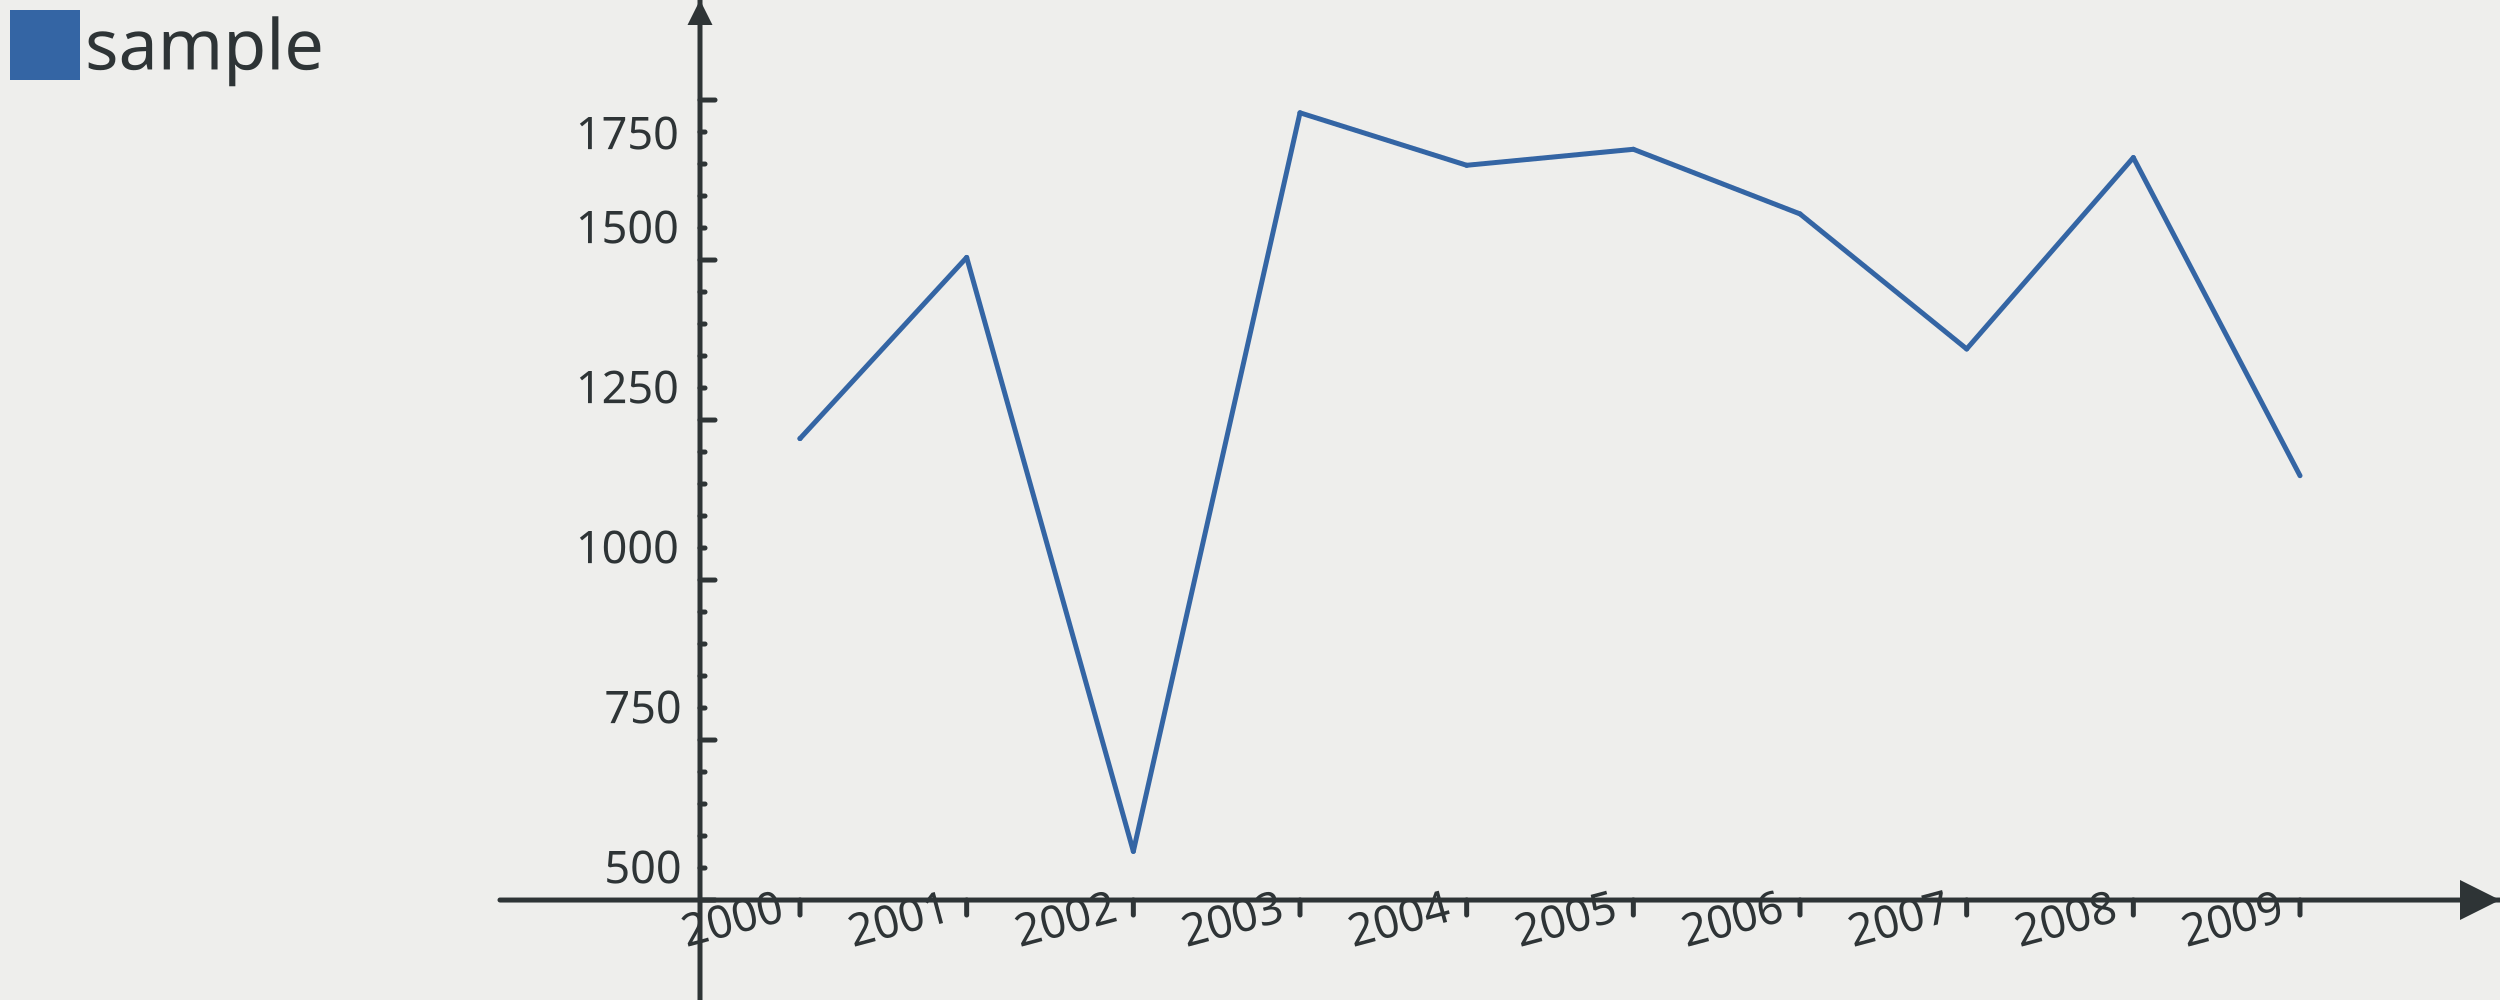
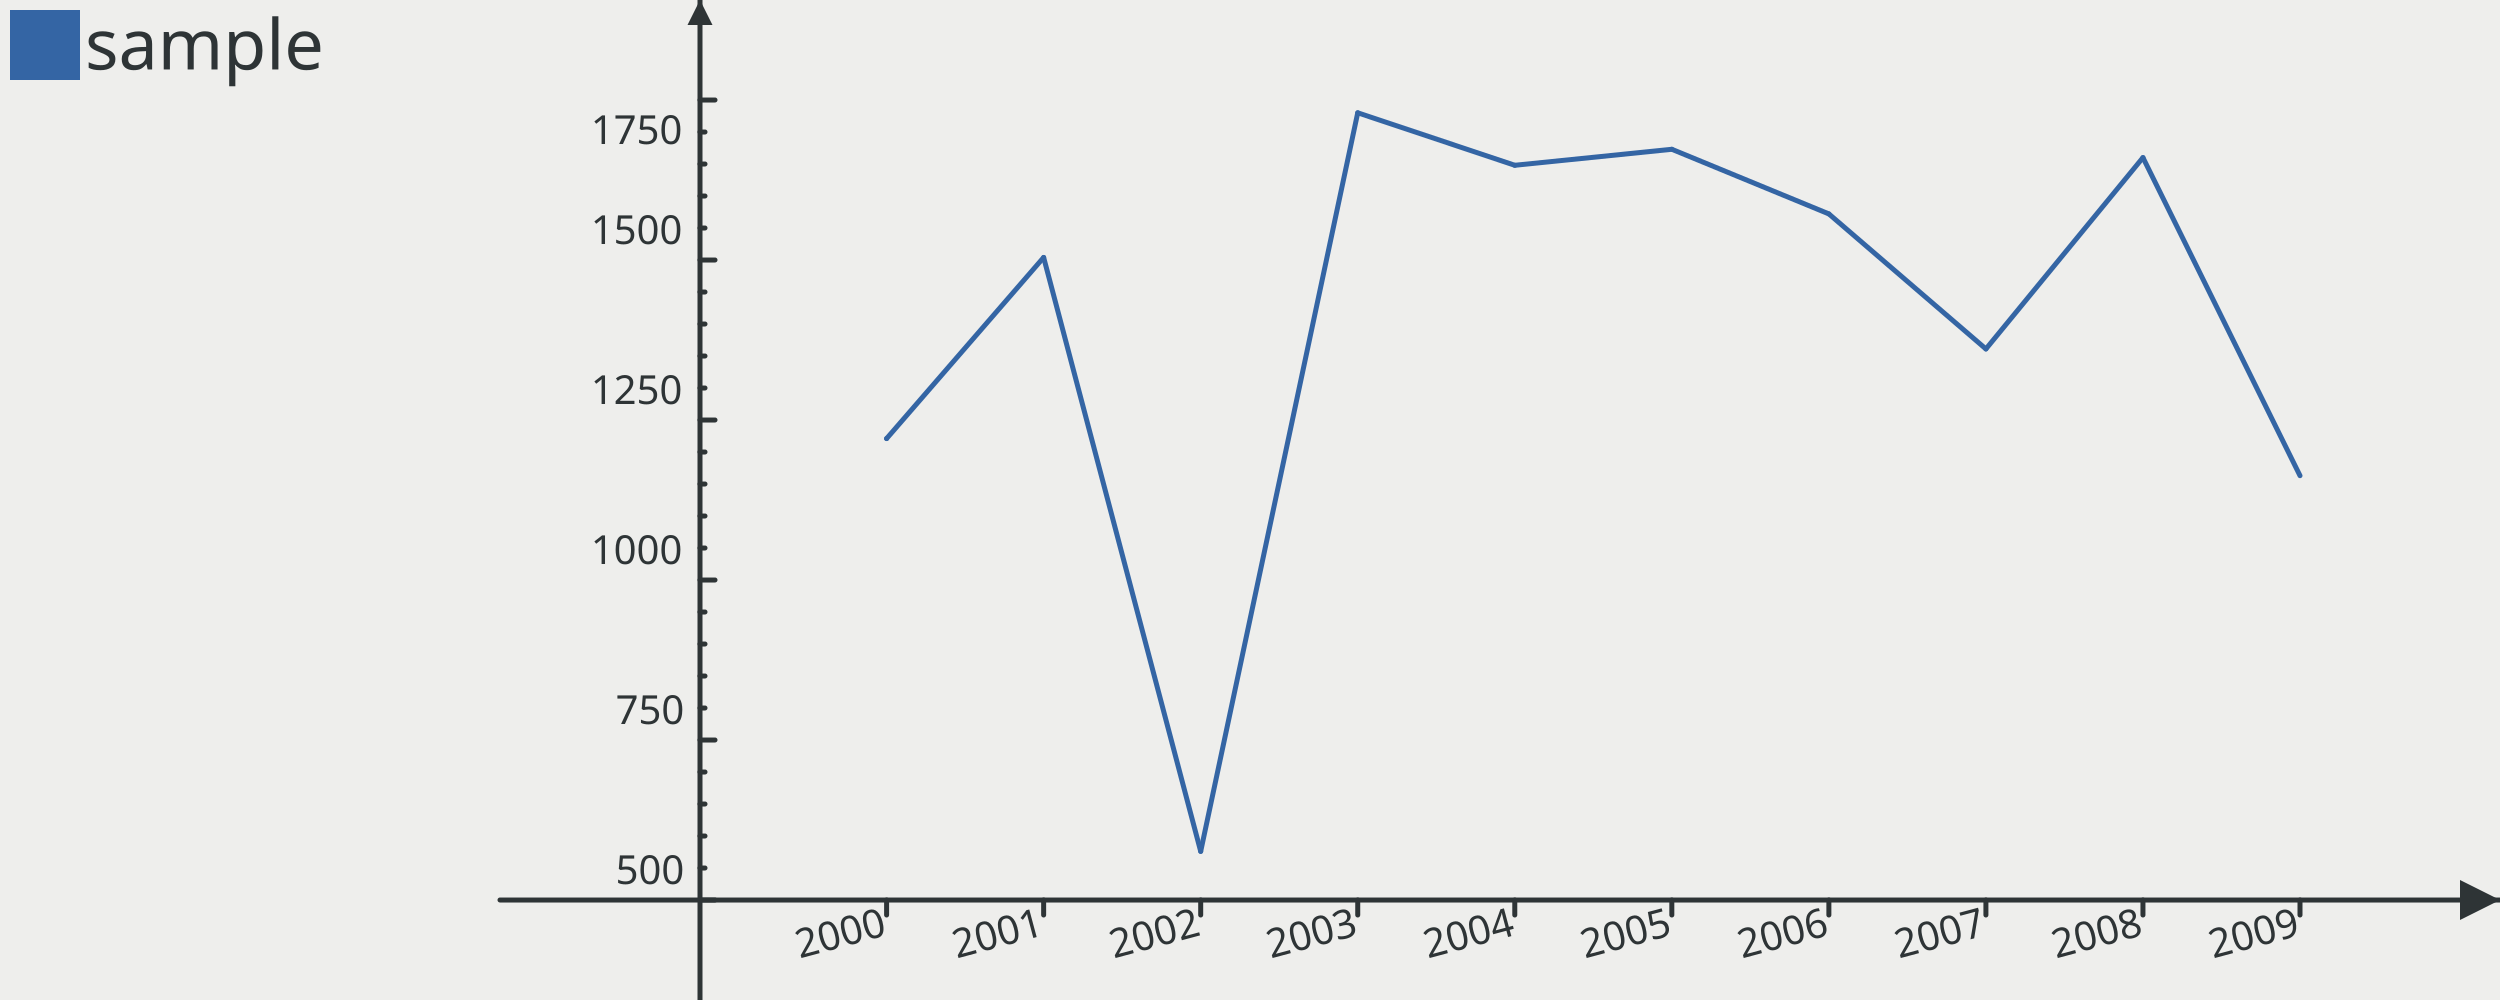
<svg xmlns="http://www.w3.org/2000/svg" width="500" height="200" version="1.0" id="ezcGraph">
  <defs />
  <g id="ezcGraphChart" color-rendering="optimizeQuality" shape-rendering="geometricPrecision" text-rendering="optimizeLegibility">
    <path d=" M 0,200 L 0,0 L 500,0 L 500,200 L 0,200 z " style="fill: #eeeeec; fill-opacity: 1.00; stroke: none;" id="ezcGraphPolygon_1" />
    <path d=" M 0,200 L 0,0 L 100,0 L 100,200 L 0,200 z " style="fill: #000000; fill-opacity: 0.00; stroke: none;" id="ezcGraphPolygon_2" />
    <path d=" M 2,16 L 2,2 L 16,2 L 16,16 L 2,16 z " style="fill: #3465a4; fill-opacity: 1.00; stroke: none;" id="ezcGraphPolygon_3" />
    <path d=" M 100,180 L 500,180" style="fill: none; stroke: #2e3436; stroke-width: 1; stroke-opacity: 1.00; stroke-linecap: round; stroke-linejoin: round;" id="ezcGraphLine_5" />
    <path d=" M 492,184 L 500,180 L 492,176 L 492,184 z " style="fill: #2e3436; fill-opacity: 1.00; stroke: none;" id="ezcGraphPolygon_6" />
    <path d=" M 140,200 L 140,0" style="fill: none; stroke: #2e3436; stroke-width: 1; stroke-opacity: 1.00; stroke-linecap: round; stroke-linejoin: round;" id="ezcGraphLine_7" />
    <path d=" M 137.5,5 L 140,0 L 142.5,5 L 137.5,5 z " style="fill: #2e3436; fill-opacity: 1.00; stroke: none;" id="ezcGraphPolygon_8" />
-     <path d=" M 159.2,20 L 159.2,180" style="fill: none; stroke: #000000; stroke-width: 1; stroke-opacity: 0.00; stroke-linecap: round; stroke-linejoin: round;" id="ezcGraphLine_10" />
-     <path d=" M 160,183 L 160,180" style="fill: none; stroke: #2e3436; stroke-width: 1; stroke-opacity: 1.00; stroke-linecap: round; stroke-linejoin: round;" id="ezcGraphLine_11" />
-     <path d=" M 194.4,20 L 194.4,180" style="fill: none; stroke: #000000; stroke-width: 1; stroke-opacity: 0.00; stroke-linecap: round; stroke-linejoin: round;" id="ezcGraphLine_13" />
-     <path d=" M 193.333,183 L 193.333,180" style="fill: none; stroke: #2e3436; stroke-width: 1; stroke-opacity: 1.00; stroke-linecap: round; stroke-linejoin: round;" id="ezcGraphLine_14" />
-     <path d=" M 226.4,20 L 226.4,180" style="fill: none; stroke: #000000; stroke-width: 1; stroke-opacity: 0.00; stroke-linecap: round; stroke-linejoin: round;" id="ezcGraphLine_16" />
-     <path d=" M 226.667,183 L 226.667,180" style="fill: none; stroke: #2e3436; stroke-width: 1; stroke-opacity: 1.00; stroke-linecap: round; stroke-linejoin: round;" id="ezcGraphLine_17" />
-     <path d=" M 261.6,20 L 258.4,180" style="fill: none; stroke: #000000; stroke-width: 1; stroke-opacity: 0.00; stroke-linecap: round; stroke-linejoin: round;" id="ezcGraphLine_19" />
-     <path d=" M 260,183 L 260,180" style="fill: none; stroke: #2e3436; stroke-width: 1; stroke-opacity: 1.00; stroke-linecap: round; stroke-linejoin: round;" id="ezcGraphLine_20" />
-     <path d=" M 293.6,20 L 293.6,180" style="fill: none; stroke: #000000; stroke-width: 1; stroke-opacity: 0.00; stroke-linecap: round; stroke-linejoin: round;" id="ezcGraphLine_22" />
-     <path d=" M 293.333,183 L 293.333,180" style="fill: none; stroke: #2e3436; stroke-width: 1; stroke-opacity: 1.00; stroke-linecap: round; stroke-linejoin: round;" id="ezcGraphLine_23" />
-     <path d=" M 325.6,20 L 325.6,180" style="fill: none; stroke: #000000; stroke-width: 1; stroke-opacity: 0.00; stroke-linecap: round; stroke-linejoin: round;" id="ezcGraphLine_25" />
-     <path d=" M 326.667,183 L 326.667,180" style="fill: none; stroke: #2e3436; stroke-width: 1; stroke-opacity: 1.00; stroke-linecap: round; stroke-linejoin: round;" id="ezcGraphLine_26" />
-     <path d=" M 360.8,20 L 360.8,180" style="fill: none; stroke: #000000; stroke-width: 1; stroke-opacity: 0.00; stroke-linecap: round; stroke-linejoin: round;" id="ezcGraphLine_28" />
-     <path d=" M 360,183 L 360,180" style="fill: none; stroke: #2e3436; stroke-width: 1; stroke-opacity: 1.00; stroke-linecap: round; stroke-linejoin: round;" id="ezcGraphLine_29" />
-     <path d=" M 392.8,20 L 392.8,180" style="fill: none; stroke: #000000; stroke-width: 1; stroke-opacity: 0.00; stroke-linecap: round; stroke-linejoin: round;" id="ezcGraphLine_31" />
-     <path d=" M 393.333,183 L 393.333,180" style="fill: none; stroke: #2e3436; stroke-width: 1; stroke-opacity: 1.00; stroke-linecap: round; stroke-linejoin: round;" id="ezcGraphLine_32" />
+     <path d=" M 178.4,20 L 178.4,180" style="fill: none; stroke: #000000; stroke-width: 1; stroke-opacity: 0.00; stroke-linecap: round; stroke-linejoin: round;" id="ezcGraphLine_10" />
+     <path d=" M 177.321,183 L 177.321,180" style="fill: none; stroke: #2e3436; stroke-width: 1; stroke-opacity: 1.00; stroke-linecap: round; stroke-linejoin: round;" id="ezcGraphLine_11" />
+     <path d=" M 207.2,20 L 207.2,180" style="fill: none; stroke: #000000; stroke-width: 1; stroke-opacity: 0.00; stroke-linecap: round; stroke-linejoin: round;" id="ezcGraphLine_13" />
+     <path d=" M 208.729,183 L 208.729,180" style="fill: none; stroke: #2e3436; stroke-width: 1; stroke-opacity: 1.00; stroke-linecap: round; stroke-linejoin: round;" id="ezcGraphLine_14" />
+     <path d=" M 239.2,20 L 239.2,180" style="fill: none; stroke: #000000; stroke-width: 1; stroke-opacity: 0.00; stroke-linecap: round; stroke-linejoin: round;" id="ezcGraphLine_16" />
+     <path d=" M 240.138,183 L 240.138,180" style="fill: none; stroke: #2e3436; stroke-width: 1; stroke-opacity: 1.00; stroke-linecap: round; stroke-linejoin: round;" id="ezcGraphLine_17" />
+     <path d=" M 271.2,20 L 271.2,180" style="fill: none; stroke: #000000; stroke-width: 1; stroke-opacity: 0.00; stroke-linecap: round; stroke-linejoin: round;" id="ezcGraphLine_19" />
+     <path d=" M 271.547,183 L 271.547,180" style="fill: none; stroke: #2e3436; stroke-width: 1; stroke-opacity: 1.00; stroke-linecap: round; stroke-linejoin: round;" id="ezcGraphLine_20" />
+     <path d=" M 303.2,20 L 303.2,180" style="fill: none; stroke: #000000; stroke-width: 1; stroke-opacity: 0.00; stroke-linecap: round; stroke-linejoin: round;" id="ezcGraphLine_22" />
+     <path d=" M 302.956,183 L 302.956,180" style="fill: none; stroke: #2e3436; stroke-width: 1; stroke-opacity: 1.00; stroke-linecap: round; stroke-linejoin: round;" id="ezcGraphLine_23" />
+     <path d=" M 335.2,20 L 335.2,180" style="fill: none; stroke: #000000; stroke-width: 1; stroke-opacity: 0.00; stroke-linecap: round; stroke-linejoin: round;" id="ezcGraphLine_25" />
+     <path d=" M 334.365,183 L 334.365,180" style="fill: none; stroke: #2e3436; stroke-width: 1; stroke-opacity: 1.00; stroke-linecap: round; stroke-linejoin: round;" id="ezcGraphLine_26" />
+     <path d=" M 367.2,20 L 367.2,180" style="fill: none; stroke: #000000; stroke-width: 1; stroke-opacity: 0.00; stroke-linecap: round; stroke-linejoin: round;" id="ezcGraphLine_28" />
+     <path d=" M 365.774,183 L 365.774,180" style="fill: none; stroke: #2e3436; stroke-width: 1; stroke-opacity: 1.00; stroke-linecap: round; stroke-linejoin: round;" id="ezcGraphLine_29" />
+     <path d=" M 396,20 L 396,180" style="fill: none; stroke: #000000; stroke-width: 1; stroke-opacity: 0.00; stroke-linecap: round; stroke-linejoin: round;" id="ezcGraphLine_31" />
+     <path d=" M 397.182,183 L 397.182,180" style="fill: none; stroke: #2e3436; stroke-width: 1; stroke-opacity: 1.00; stroke-linecap: round; stroke-linejoin: round;" id="ezcGraphLine_32" />
    <path d=" M 428,20 L 428,180" style="fill: none; stroke: #000000; stroke-width: 1; stroke-opacity: 0.00; stroke-linecap: round; stroke-linejoin: round;" id="ezcGraphLine_34" />
-     <path d=" M 426.667,183 L 426.667,180" style="fill: none; stroke: #2e3436; stroke-width: 1; stroke-opacity: 1.00; stroke-linecap: round; stroke-linejoin: round;" id="ezcGraphLine_35" />
+     <path d=" M 428.591,183 L 428.591,180" style="fill: none; stroke: #2e3436; stroke-width: 1; stroke-opacity: 1.00; stroke-linecap: round; stroke-linejoin: round;" id="ezcGraphLine_35" />
    <path d=" M 460,20 L 460,180" style="fill: none; stroke: #000000; stroke-width: 1; stroke-opacity: 0.00; stroke-linecap: round; stroke-linejoin: round;" id="ezcGraphLine_37" />
    <path d=" M 460,183 L 460,180" style="fill: none; stroke: #2e3436; stroke-width: 1; stroke-opacity: 1.00; stroke-linecap: round; stroke-linejoin: round;" id="ezcGraphLine_38" />
    <path d=" M 140,180 L 460,180" style="fill: none; stroke: #000000; stroke-width: 1; stroke-opacity: 0.00; stroke-linecap: round; stroke-linejoin: round;" id="ezcGraphLine_39" />
    <path d=" M 140,180 L 143,180" style="fill: none; stroke: #2e3436; stroke-width: 1; stroke-opacity: 1.00; stroke-linecap: round; stroke-linejoin: round;" id="ezcGraphLine_40" />
    <path d=" M 140,173.6 L 460,173.6" style="fill: none; stroke: #000000; stroke-width: 1; stroke-opacity: 0.00; stroke-linecap: round; stroke-linejoin: round;" id="ezcGraphLine_42" />
    <path d=" M 140,173.6 L 141,173.6" style="fill: none; stroke: #2e3436; stroke-width: 1; stroke-opacity: 1.00; stroke-linecap: round; stroke-linejoin: round;" id="ezcGraphLine_43" />
    <path d=" M 140,167.2 L 460,167.2" style="fill: none; stroke: #000000; stroke-width: 1; stroke-opacity: 0.00; stroke-linecap: round; stroke-linejoin: round;" id="ezcGraphLine_44" />
    <path d=" M 140,167.2 L 141,167.2" style="fill: none; stroke: #2e3436; stroke-width: 1; stroke-opacity: 1.00; stroke-linecap: round; stroke-linejoin: round;" id="ezcGraphLine_45" />
    <path d=" M 140,160.8 L 460,160.8" style="fill: none; stroke: #000000; stroke-width: 1; stroke-opacity: 0.00; stroke-linecap: round; stroke-linejoin: round;" id="ezcGraphLine_46" />
    <path d=" M 140,160.8 L 141,160.8" style="fill: none; stroke: #2e3436; stroke-width: 1; stroke-opacity: 1.00; stroke-linecap: round; stroke-linejoin: round;" id="ezcGraphLine_47" />
    <path d=" M 140,154.4 L 460,154.4" style="fill: none; stroke: #000000; stroke-width: 1; stroke-opacity: 0.00; stroke-linecap: round; stroke-linejoin: round;" id="ezcGraphLine_48" />
    <path d=" M 140,154.4 L 141,154.4" style="fill: none; stroke: #2e3436; stroke-width: 1; stroke-opacity: 1.00; stroke-linecap: round; stroke-linejoin: round;" id="ezcGraphLine_49" />
    <path d=" M 140,148 L 460,148" style="fill: none; stroke: #000000; stroke-width: 1; stroke-opacity: 0.00; stroke-linecap: round; stroke-linejoin: round;" id="ezcGraphLine_50" />
    <path d=" M 140,148 L 143,148" style="fill: none; stroke: #2e3436; stroke-width: 1; stroke-opacity: 1.00; stroke-linecap: round; stroke-linejoin: round;" id="ezcGraphLine_51" />
    <path d=" M 140,141.6 L 460,141.6" style="fill: none; stroke: #000000; stroke-width: 1; stroke-opacity: 0.00; stroke-linecap: round; stroke-linejoin: round;" id="ezcGraphLine_53" />
    <path d=" M 140,141.6 L 141,141.6" style="fill: none; stroke: #2e3436; stroke-width: 1; stroke-opacity: 1.00; stroke-linecap: round; stroke-linejoin: round;" id="ezcGraphLine_54" />
    <path d=" M 140,135.2 L 460,135.2" style="fill: none; stroke: #000000; stroke-width: 1; stroke-opacity: 0.00; stroke-linecap: round; stroke-linejoin: round;" id="ezcGraphLine_55" />
    <path d=" M 140,135.2 L 141,135.2" style="fill: none; stroke: #2e3436; stroke-width: 1; stroke-opacity: 1.00; stroke-linecap: round; stroke-linejoin: round;" id="ezcGraphLine_56" />
    <path d=" M 140,128.8 L 460,128.8" style="fill: none; stroke: #000000; stroke-width: 1; stroke-opacity: 0.00; stroke-linecap: round; stroke-linejoin: round;" id="ezcGraphLine_57" />
    <path d=" M 140,128.8 L 141,128.8" style="fill: none; stroke: #2e3436; stroke-width: 1; stroke-opacity: 1.00; stroke-linecap: round; stroke-linejoin: round;" id="ezcGraphLine_58" />
    <path d=" M 140,122.4 L 460,122.4" style="fill: none; stroke: #000000; stroke-width: 1; stroke-opacity: 0.00; stroke-linecap: round; stroke-linejoin: round;" id="ezcGraphLine_59" />
    <path d=" M 140,122.4 L 141,122.4" style="fill: none; stroke: #2e3436; stroke-width: 1; stroke-opacity: 1.00; stroke-linecap: round; stroke-linejoin: round;" id="ezcGraphLine_60" />
    <path d=" M 140,116 L 460,116" style="fill: none; stroke: #000000; stroke-width: 1; stroke-opacity: 0.00; stroke-linecap: round; stroke-linejoin: round;" id="ezcGraphLine_61" />
    <path d=" M 140,116 L 143,116" style="fill: none; stroke: #2e3436; stroke-width: 1; stroke-opacity: 1.00; stroke-linecap: round; stroke-linejoin: round;" id="ezcGraphLine_62" />
    <path d=" M 140,109.6 L 460,109.6" style="fill: none; stroke: #000000; stroke-width: 1; stroke-opacity: 0.00; stroke-linecap: round; stroke-linejoin: round;" id="ezcGraphLine_64" />
    <path d=" M 140,109.6 L 141,109.6" style="fill: none; stroke: #2e3436; stroke-width: 1; stroke-opacity: 1.00; stroke-linecap: round; stroke-linejoin: round;" id="ezcGraphLine_65" />
    <path d=" M 140,103.2 L 460,103.2" style="fill: none; stroke: #000000; stroke-width: 1; stroke-opacity: 0.00; stroke-linecap: round; stroke-linejoin: round;" id="ezcGraphLine_66" />
    <path d=" M 140,103.2 L 141,103.2" style="fill: none; stroke: #2e3436; stroke-width: 1; stroke-opacity: 1.00; stroke-linecap: round; stroke-linejoin: round;" id="ezcGraphLine_67" />
    <path d=" M 140,96.8 L 460,96.8" style="fill: none; stroke: #000000; stroke-width: 1; stroke-opacity: 0.00; stroke-linecap: round; stroke-linejoin: round;" id="ezcGraphLine_68" />
    <path d=" M 140,96.8 L 141,96.8" style="fill: none; stroke: #2e3436; stroke-width: 1; stroke-opacity: 1.00; stroke-linecap: round; stroke-linejoin: round;" id="ezcGraphLine_69" />
    <path d=" M 140,90.4 L 460,90.4" style="fill: none; stroke: #000000; stroke-width: 1; stroke-opacity: 0.00; stroke-linecap: round; stroke-linejoin: round;" id="ezcGraphLine_70" />
    <path d=" M 140,90.4 L 141,90.4" style="fill: none; stroke: #2e3436; stroke-width: 1; stroke-opacity: 1.00; stroke-linecap: round; stroke-linejoin: round;" id="ezcGraphLine_71" />
    <path d=" M 140,84 L 460,84" style="fill: none; stroke: #000000; stroke-width: 1; stroke-opacity: 0.00; stroke-linecap: round; stroke-linejoin: round;" id="ezcGraphLine_72" />
    <path d=" M 140,84 L 143,84" style="fill: none; stroke: #2e3436; stroke-width: 1; stroke-opacity: 1.00; stroke-linecap: round; stroke-linejoin: round;" id="ezcGraphLine_73" />
    <path d=" M 140,77.6 L 460,77.6" style="fill: none; stroke: #000000; stroke-width: 1; stroke-opacity: 0.00; stroke-linecap: round; stroke-linejoin: round;" id="ezcGraphLine_75" />
    <path d=" M 140,77.6 L 141,77.6" style="fill: none; stroke: #2e3436; stroke-width: 1; stroke-opacity: 1.00; stroke-linecap: round; stroke-linejoin: round;" id="ezcGraphLine_76" />
    <path d=" M 140,71.2 L 460,71.2" style="fill: none; stroke: #000000; stroke-width: 1; stroke-opacity: 0.00; stroke-linecap: round; stroke-linejoin: round;" id="ezcGraphLine_77" />
    <path d=" M 140,71.2 L 141,71.2" style="fill: none; stroke: #2e3436; stroke-width: 1; stroke-opacity: 1.00; stroke-linecap: round; stroke-linejoin: round;" id="ezcGraphLine_78" />
    <path d=" M 140,64.8 L 460,64.8" style="fill: none; stroke: #000000; stroke-width: 1; stroke-opacity: 0.00; stroke-linecap: round; stroke-linejoin: round;" id="ezcGraphLine_79" />
    <path d=" M 140,64.8 L 141,64.8" style="fill: none; stroke: #2e3436; stroke-width: 1; stroke-opacity: 1.00; stroke-linecap: round; stroke-linejoin: round;" id="ezcGraphLine_80" />
    <path d=" M 140,58.4 L 460,58.4" style="fill: none; stroke: #000000; stroke-width: 1; stroke-opacity: 0.00; stroke-linecap: round; stroke-linejoin: round;" id="ezcGraphLine_81" />
    <path d=" M 140,58.4 L 141,58.4" style="fill: none; stroke: #2e3436; stroke-width: 1; stroke-opacity: 1.00; stroke-linecap: round; stroke-linejoin: round;" id="ezcGraphLine_82" />
    <path d=" M 140,52 L 460,52" style="fill: none; stroke: #000000; stroke-width: 1; stroke-opacity: 0.00; stroke-linecap: round; stroke-linejoin: round;" id="ezcGraphLine_83" />
    <path d=" M 140,52 L 143,52" style="fill: none; stroke: #2e3436; stroke-width: 1; stroke-opacity: 1.00; stroke-linecap: round; stroke-linejoin: round;" id="ezcGraphLine_84" />
    <path d=" M 140,45.6 L 460,45.6" style="fill: none; stroke: #000000; stroke-width: 1; stroke-opacity: 0.00; stroke-linecap: round; stroke-linejoin: round;" id="ezcGraphLine_86" />
    <path d=" M 140,45.6 L 141,45.6" style="fill: none; stroke: #2e3436; stroke-width: 1; stroke-opacity: 1.00; stroke-linecap: round; stroke-linejoin: round;" id="ezcGraphLine_87" />
    <path d=" M 140,39.2 L 460,39.2" style="fill: none; stroke: #000000; stroke-width: 1; stroke-opacity: 0.00; stroke-linecap: round; stroke-linejoin: round;" id="ezcGraphLine_88" />
    <path d=" M 140,39.2 L 141,39.2" style="fill: none; stroke: #2e3436; stroke-width: 1; stroke-opacity: 1.00; stroke-linecap: round; stroke-linejoin: round;" id="ezcGraphLine_89" />
    <path d=" M 140,32.8 L 460,32.8" style="fill: none; stroke: #000000; stroke-width: 1; stroke-opacity: 0.00; stroke-linecap: round; stroke-linejoin: round;" id="ezcGraphLine_90" />
    <path d=" M 140,32.8 L 141,32.8" style="fill: none; stroke: #2e3436; stroke-width: 1; stroke-opacity: 1.00; stroke-linecap: round; stroke-linejoin: round;" id="ezcGraphLine_91" />
    <path d=" M 140,26.4 L 460,26.4" style="fill: none; stroke: #000000; stroke-width: 1; stroke-opacity: 0.00; stroke-linecap: round; stroke-linejoin: round;" id="ezcGraphLine_92" />
    <path d=" M 140,26.4 L 141,26.4" style="fill: none; stroke: #2e3436; stroke-width: 1; stroke-opacity: 1.00; stroke-linecap: round; stroke-linejoin: round;" id="ezcGraphLine_93" />
    <path d=" M 140,20 L 460,20" style="fill: none; stroke: #000000; stroke-width: 1; stroke-opacity: 0.00; stroke-linecap: round; stroke-linejoin: round;" id="ezcGraphLine_94" />
    <path d=" M 140,20 L 143,20" style="fill: none; stroke: #2e3436; stroke-width: 1; stroke-opacity: 1.00; stroke-linecap: round; stroke-linejoin: round;" id="ezcGraphLine_95" />
-     <path d=" M 160,87.712 L 160,87.712" style="fill: none; stroke: #3465a4; stroke-width: 1; stroke-opacity: 1.00; stroke-linecap: round; stroke-linejoin: round;" id="ezcGraphLine_97" />
-     <path d=" M 160,87.712 L 193.333,51.488" style="fill: none; stroke: #3465a4; stroke-width: 1; stroke-opacity: 1.00; stroke-linecap: round; stroke-linejoin: round;" id="ezcGraphLine_98" />
-     <path d=" M 193.333,51.488 L 226.667,170.272" style="fill: none; stroke: #3465a4; stroke-width: 1; stroke-opacity: 1.00; stroke-linecap: round; stroke-linejoin: round;" id="ezcGraphLine_99" />
-     <path d=" M 226.667,170.272 L 260,22.56" style="fill: none; stroke: #3465a4; stroke-width: 1; stroke-opacity: 1.00; stroke-linecap: round; stroke-linejoin: round;" id="ezcGraphLine_100" />
-     <path d=" M 260,22.56 L 293.333,33.056" style="fill: none; stroke: #3465a4; stroke-width: 1; stroke-opacity: 1.00; stroke-linecap: round; stroke-linejoin: round;" id="ezcGraphLine_101" />
-     <path d=" M 293.333,33.056 L 326.667,29.856" style="fill: none; stroke: #3465a4; stroke-width: 1; stroke-opacity: 1.00; stroke-linecap: round; stroke-linejoin: round;" id="ezcGraphLine_102" />
-     <path d=" M 326.667,29.856 L 360,42.784" style="fill: none; stroke: #3465a4; stroke-width: 1; stroke-opacity: 1.00; stroke-linecap: round; stroke-linejoin: round;" id="ezcGraphLine_103" />
-     <path d=" M 360,42.784 L 393.333,69.792" style="fill: none; stroke: #3465a4; stroke-width: 1; stroke-opacity: 1.00; stroke-linecap: round; stroke-linejoin: round;" id="ezcGraphLine_104" />
-     <path d=" M 393.333,69.792 L 426.667,31.52" style="fill: none; stroke: #3465a4; stroke-width: 1; stroke-opacity: 1.00; stroke-linecap: round; stroke-linejoin: round;" id="ezcGraphLine_105" />
-     <path d=" M 426.667,31.52 L 460,95.136" style="fill: none; stroke: #3465a4; stroke-width: 1; stroke-opacity: 1.00; stroke-linecap: round; stroke-linejoin: round;" id="ezcGraphLine_106" />
+     <path d=" M 177.321,87.712 L 177.321,87.712" style="fill: none; stroke: #3465a4; stroke-width: 1; stroke-opacity: 1.00; stroke-linecap: round; stroke-linejoin: round;" id="ezcGraphLine_97" />
+     <path d=" M 177.321,87.712 L 208.729,51.488" style="fill: none; stroke: #3465a4; stroke-width: 1; stroke-opacity: 1.00; stroke-linecap: round; stroke-linejoin: round;" id="ezcGraphLine_98" />
+     <path d=" M 208.729,51.488 L 240.138,170.272" style="fill: none; stroke: #3465a4; stroke-width: 1; stroke-opacity: 1.00; stroke-linecap: round; stroke-linejoin: round;" id="ezcGraphLine_99" />
+     <path d=" M 240.138,170.272 L 271.547,22.56" style="fill: none; stroke: #3465a4; stroke-width: 1; stroke-opacity: 1.00; stroke-linecap: round; stroke-linejoin: round;" id="ezcGraphLine_100" />
+     <path d=" M 271.547,22.56 L 302.956,33.056" style="fill: none; stroke: #3465a4; stroke-width: 1; stroke-opacity: 1.00; stroke-linecap: round; stroke-linejoin: round;" id="ezcGraphLine_101" />
+     <path d=" M 302.956,33.056 L 334.365,29.856" style="fill: none; stroke: #3465a4; stroke-width: 1; stroke-opacity: 1.00; stroke-linecap: round; stroke-linejoin: round;" id="ezcGraphLine_102" />
+     <path d=" M 334.365,29.856 L 365.774,42.784" style="fill: none; stroke: #3465a4; stroke-width: 1; stroke-opacity: 1.00; stroke-linecap: round; stroke-linejoin: round;" id="ezcGraphLine_103" />
+     <path d=" M 365.774,42.784 L 397.182,69.792" style="fill: none; stroke: #3465a4; stroke-width: 1; stroke-opacity: 1.00; stroke-linecap: round; stroke-linejoin: round;" id="ezcGraphLine_104" />
+     <path d=" M 397.182,69.792 L 428.591,31.52" style="fill: none; stroke: #3465a4; stroke-width: 1; stroke-opacity: 1.00; stroke-linecap: round; stroke-linejoin: round;" id="ezcGraphLine_105" />
+     <path d=" M 428.591,31.52 L 460,95.136" style="fill: none; stroke: #3465a4; stroke-width: 1; stroke-opacity: 1.00; stroke-linecap: round; stroke-linejoin: round;" id="ezcGraphLine_106" />
    <g id="ezcGraphTextBox_4">
      <path d=" M 16.5,17 L 16.5,1.5 L 62.52,1.5 L 62.52,17 L 16.5,17 z " style="fill: #ffffff; fill-opacity: 0.00; stroke: none;" id="ezcGraphPolygon_107" />
      <text id="ezcGraphTextBox_4_text" x="17" text-length="44.52px" y="13.9" style="font-size: 14px; font-family: sans-serif; fill: #2e3436; fill-opacity: 1.00; stroke: none;">sample</text>
    </g>
-     <g id="ezcGraphTextBox_9" transform="rotate( -15.00 160 180 )">
-       <path d=" M 135.113,185.601 L 135.113,174.899 L 161,174.899 L 161,185.601 L 135.113,185.601 z " style="fill: #ffffff; fill-opacity: 0.00; stroke: none;" id="ezcGraphPolygon_108" />
-       <text id="ezcGraphTextBox_9_text" x="135.613" text-length="24.387px" y="183.221" style="font-size: 9px; font-family: sans-serif; fill: #2e3436; fill-opacity: 1.00; stroke: none;">2000 </text>
+     <g id="ezcGraphTextBox_9" transform="rotate( -15.00 177.3205 180 )">
+       <path d=" M 156.981,189 L 156.981,179.5 L 178.321,179.5 L 178.321,189 L 156.981,189 z " style="fill: #ffffff; fill-opacity: 0.00; stroke: none;" id="ezcGraphPolygon_108" />
+       <text id="ezcGraphTextBox_9_text" x="157.481" text-length="19.84px" y="186.8" style="font-size: 8px; font-family: sans-serif; fill: #2e3436; fill-opacity: 1.00; stroke: none;">2000</text>
    </g>
-     <g id="ezcGraphTextBox_12" transform="rotate( -15.00 193.3333 180 )">
-       <path d=" M 168.447,185.601 L 168.447,174.899 L 194.333,174.899 L 194.333,185.601 L 168.447,185.601 z " style="fill: #ffffff; fill-opacity: 0.00; stroke: none;" id="ezcGraphPolygon_109" />
-       <text id="ezcGraphTextBox_12_text" x="168.947" text-length="24.387px" y="183.221" style="font-size: 9px; font-family: sans-serif; fill: #2e3436; fill-opacity: 1.00; stroke: none;">2001 </text>
+     <g id="ezcGraphTextBox_12" transform="rotate( -15.00 208.7293 180 )">
+       <path d=" M 188.389,189 L 188.389,179.5 L 209.729,179.5 L 209.729,189 L 188.389,189 z " style="fill: #ffffff; fill-opacity: 0.00; stroke: none;" id="ezcGraphPolygon_109" />
+       <text id="ezcGraphTextBox_12_text" x="188.889" text-length="19.84px" y="186.8" style="font-size: 8px; font-family: sans-serif; fill: #2e3436; fill-opacity: 1.00; stroke: none;">2001</text>
    </g>
-     <g id="ezcGraphTextBox_15" transform="rotate( -15.00 226.6667 180 )">
-       <path d=" M 201.78,185.601 L 201.78,174.899 L 227.667,174.899 L 227.667,185.601 L 201.78,185.601 z " style="fill: #ffffff; fill-opacity: 0.00; stroke: none;" id="ezcGraphPolygon_110" />
-       <text id="ezcGraphTextBox_15_text" x="202.28" text-length="24.387px" y="183.221" style="font-size: 9px; font-family: sans-serif; fill: #2e3436; fill-opacity: 1.00; stroke: none;">2002 </text>
+     <g id="ezcGraphTextBox_15" transform="rotate( -15.00 240.1382 180 )">
+       <path d=" M 219.798,189 L 219.798,179.5 L 241.138,179.5 L 241.138,189 L 219.798,189 z " style="fill: #ffffff; fill-opacity: 0.00; stroke: none;" id="ezcGraphPolygon_110" />
+       <text id="ezcGraphTextBox_15_text" x="220.298" text-length="19.84px" y="186.8" style="font-size: 8px; font-family: sans-serif; fill: #2e3436; fill-opacity: 1.00; stroke: none;">2002</text>
    </g>
-     <g id="ezcGraphTextBox_18" transform="rotate( -15.00 260 180 )">
-       <path d=" M 235.113,185.601 L 235.113,174.899 L 261,174.899 L 261,185.601 L 235.113,185.601 z " style="fill: #ffffff; fill-opacity: 0.00; stroke: none;" id="ezcGraphPolygon_111" />
-       <text id="ezcGraphTextBox_18_text" x="235.613" text-length="24.387px" y="183.221" style="font-size: 9px; font-family: sans-serif; fill: #2e3436; fill-opacity: 1.00; stroke: none;">2003 </text>
+     <g id="ezcGraphTextBox_18" transform="rotate( -15.00 271.547 180 )">
+       <path d=" M 251.207,189 L 251.207,179.5 L 272.547,179.5 L 272.547,189 L 251.207,189 z " style="fill: #ffffff; fill-opacity: 0.00; stroke: none;" id="ezcGraphPolygon_111" />
+       <text id="ezcGraphTextBox_18_text" x="251.707" text-length="19.84px" y="186.8" style="font-size: 8px; font-family: sans-serif; fill: #2e3436; fill-opacity: 1.00; stroke: none;">2003</text>
    </g>
-     <g id="ezcGraphTextBox_21" transform="rotate( -15.00 293.3333 180 )">
-       <path d=" M 268.447,185.601 L 268.447,174.899 L 294.333,174.899 L 294.333,185.601 L 268.447,185.601 z " style="fill: #ffffff; fill-opacity: 0.00; stroke: none;" id="ezcGraphPolygon_112" />
-       <text id="ezcGraphTextBox_21_text" x="268.947" text-length="24.387px" y="183.221" style="font-size: 9px; font-family: sans-serif; fill: #2e3436; fill-opacity: 1.00; stroke: none;">2004 </text>
+     <g id="ezcGraphTextBox_21" transform="rotate( -15.00 302.9558 180 )">
+       <path d=" M 282.616,189 L 282.616,179.5 L 303.956,179.5 L 303.956,189 L 282.616,189 z " style="fill: #ffffff; fill-opacity: 0.00; stroke: none;" id="ezcGraphPolygon_112" />
+       <text id="ezcGraphTextBox_21_text" x="283.116" text-length="19.84px" y="186.8" style="font-size: 8px; font-family: sans-serif; fill: #2e3436; fill-opacity: 1.00; stroke: none;">2004</text>
    </g>
-     <g id="ezcGraphTextBox_24" transform="rotate( -15.00 326.6667 180 )">
-       <path d=" M 301.78,185.601 L 301.78,174.899 L 327.667,174.899 L 327.667,185.601 L 301.78,185.601 z " style="fill: #ffffff; fill-opacity: 0.00; stroke: none;" id="ezcGraphPolygon_113" />
-       <text id="ezcGraphTextBox_24_text" x="302.28" text-length="24.387px" y="183.221" style="font-size: 9px; font-family: sans-serif; fill: #2e3436; fill-opacity: 1.00; stroke: none;">2005 </text>
+     <g id="ezcGraphTextBox_24" transform="rotate( -15.00 334.3647 180 )">
+       <path d=" M 314.025,189 L 314.025,179.5 L 335.365,179.5 L 335.365,189 L 314.025,189 z " style="fill: #ffffff; fill-opacity: 0.00; stroke: none;" id="ezcGraphPolygon_113" />
+       <text id="ezcGraphTextBox_24_text" x="314.525" text-length="19.84px" y="186.8" style="font-size: 8px; font-family: sans-serif; fill: #2e3436; fill-opacity: 1.00; stroke: none;">2005</text>
    </g>
-     <g id="ezcGraphTextBox_27" transform="rotate( -15.00 360 180 )">
-       <path d=" M 335.113,185.601 L 335.113,174.899 L 361,174.899 L 361,185.601 L 335.113,185.601 z " style="fill: #ffffff; fill-opacity: 0.00; stroke: none;" id="ezcGraphPolygon_114" />
-       <text id="ezcGraphTextBox_27_text" x="335.613" text-length="24.387px" y="183.221" style="font-size: 9px; font-family: sans-serif; fill: #2e3436; fill-opacity: 1.00; stroke: none;">2006 </text>
+     <g id="ezcGraphTextBox_27" transform="rotate( -15.00 365.7735 180 )">
+       <path d=" M 345.433,189 L 345.433,179.5 L 366.774,179.5 L 366.774,189 L 345.433,189 z " style="fill: #ffffff; fill-opacity: 0.00; stroke: none;" id="ezcGraphPolygon_114" />
+       <text id="ezcGraphTextBox_27_text" x="345.933" text-length="19.84px" y="186.8" style="font-size: 8px; font-family: sans-serif; fill: #2e3436; fill-opacity: 1.00; stroke: none;">2006</text>
    </g>
-     <g id="ezcGraphTextBox_30" transform="rotate( -15.00 393.3333 180 )">
-       <path d=" M 368.447,185.601 L 368.447,174.899 L 394.333,174.899 L 394.333,185.601 L 368.447,185.601 z " style="fill: #ffffff; fill-opacity: 0.00; stroke: none;" id="ezcGraphPolygon_115" />
-       <text id="ezcGraphTextBox_30_text" x="368.947" text-length="24.387px" y="183.221" style="font-size: 9px; font-family: sans-serif; fill: #2e3436; fill-opacity: 1.00; stroke: none;">2007 </text>
+     <g id="ezcGraphTextBox_30" transform="rotate( -15.00 397.1823 180 )">
+       <path d=" M 376.842,189 L 376.842,179.5 L 398.182,179.5 L 398.182,189 L 376.842,189 z " style="fill: #ffffff; fill-opacity: 0.00; stroke: none;" id="ezcGraphPolygon_115" />
+       <text id="ezcGraphTextBox_30_text" x="377.342" text-length="19.84px" y="186.8" style="font-size: 8px; font-family: sans-serif; fill: #2e3436; fill-opacity: 1.00; stroke: none;">2007</text>
    </g>
-     <g id="ezcGraphTextBox_33" transform="rotate( -15.00 426.6667 180 )">
-       <path d=" M 401.78,185.601 L 401.78,174.899 L 427.667,174.899 L 427.667,185.601 L 401.78,185.601 z " style="fill: #ffffff; fill-opacity: 0.00; stroke: none;" id="ezcGraphPolygon_116" />
-       <text id="ezcGraphTextBox_33_text" x="402.28" text-length="24.387px" y="183.221" style="font-size: 9px; font-family: sans-serif; fill: #2e3436; fill-opacity: 1.00; stroke: none;">2008 </text>
+     <g id="ezcGraphTextBox_33" transform="rotate( -15.00 428.5912 180 )">
+       <path d=" M 408.251,189 L 408.251,179.5 L 429.591,179.5 L 429.591,189 L 408.251,189 z " style="fill: #ffffff; fill-opacity: 0.00; stroke: none;" id="ezcGraphPolygon_116" />
+       <text id="ezcGraphTextBox_33_text" x="408.751" text-length="19.84px" y="186.8" style="font-size: 8px; font-family: sans-serif; fill: #2e3436; fill-opacity: 1.00; stroke: none;">2008</text>
    </g>
    <g id="ezcGraphTextBox_36" transform="rotate( -15.00 460 180 )">
-       <path d=" M 435.113,185.601 L 435.113,174.899 L 461,174.899 L 461,185.601 L 435.113,185.601 z " style="fill: #ffffff; fill-opacity: 0.00; stroke: none;" id="ezcGraphPolygon_117" />
-       <text id="ezcGraphTextBox_36_text" x="435.613" text-length="24.387px" y="183.221" style="font-size: 9px; font-family: sans-serif; fill: #2e3436; fill-opacity: 1.00; stroke: none;">2009 </text>
+       <path d=" M 439.66,189 L 439.66,179.5 L 461,179.5 L 461,189 L 439.66,189 z " style="fill: #ffffff; fill-opacity: 0.00; stroke: none;" id="ezcGraphPolygon_117" />
+       <text id="ezcGraphTextBox_36_text" x="440.16" text-length="19.84px" y="186.8" style="font-size: 8px; font-family: sans-serif; fill: #2e3436; fill-opacity: 1.00; stroke: none;">2009</text>
    </g>
    <g id="ezcGraphTextBox_41">
-       <path d=" M 120.383,179 L 120.383,168.298 L 139,168.298 L 139,179 L 120.383,179 z " style="fill: #ffffff; fill-opacity: 0.00; stroke: none;" id="ezcGraphPolygon_118" />
-       <text id="ezcGraphTextBox_41_text" x="120.883" text-length="17.117px" y="176.62" style="font-size: 9px; font-family: sans-serif; fill: #2e3436; fill-opacity: 1.00; stroke: none;">500</text>
+       <path d=" M 122.62,179 L 122.62,169.5 L 139,169.5 L 139,179 L 122.62,179 z " style="fill: #ffffff; fill-opacity: 0.00; stroke: none;" id="ezcGraphPolygon_118" />
+       <text id="ezcGraphTextBox_41_text" x="123.12" text-length="14.88px" y="176.8" style="font-size: 8px; font-family: sans-serif; fill: #2e3436; fill-opacity: 1.00; stroke: none;">500</text>
    </g>
    <g id="ezcGraphTextBox_52">
-       <path d=" M 120.383,147 L 120.383,136.298 L 139,136.298 L 139,147 L 120.383,147 z " style="fill: #ffffff; fill-opacity: 0.00; stroke: none;" id="ezcGraphPolygon_119" />
-       <text id="ezcGraphTextBox_52_text" x="120.883" text-length="17.117px" y="144.62" style="font-size: 9px; font-family: sans-serif; fill: #2e3436; fill-opacity: 1.00; stroke: none;">750</text>
+       <path d=" M 122.62,147 L 122.62,137.5 L 139,137.5 L 139,147 L 122.62,147 z " style="fill: #ffffff; fill-opacity: 0.00; stroke: none;" id="ezcGraphPolygon_119" />
+       <text id="ezcGraphTextBox_52_text" x="123.12" text-length="14.88px" y="144.8" style="font-size: 8px; font-family: sans-serif; fill: #2e3436; fill-opacity: 1.00; stroke: none;">750</text>
    </g>
    <g id="ezcGraphTextBox_63">
-       <path d=" M 114.678,115 L 114.678,104.297 L 139,104.297 L 139,115 L 114.678,115 z " style="fill: #ffffff; fill-opacity: 0.00; stroke: none;" id="ezcGraphPolygon_120" />
-       <text id="ezcGraphTextBox_63_text" x="115.178" text-length="22.822px" y="112.62" style="font-size: 9px; font-family: sans-serif; fill: #2e3436; fill-opacity: 1.00; stroke: none;">1000</text>
+       <path d=" M 117.66,115 L 117.66,105.5 L 139,105.5 L 139,115 L 117.66,115 z " style="fill: #ffffff; fill-opacity: 0.00; stroke: none;" id="ezcGraphPolygon_120" />
+       <text id="ezcGraphTextBox_63_text" x="118.16" text-length="19.84px" y="112.8" style="font-size: 8px; font-family: sans-serif; fill: #2e3436; fill-opacity: 1.00; stroke: none;">1000</text>
    </g>
    <g id="ezcGraphTextBox_74">
-       <path d=" M 114.678,83 L 114.678,72.297 L 139,72.297 L 139,83 L 114.678,83 z " style="fill: #ffffff; fill-opacity: 0.00; stroke: none;" id="ezcGraphPolygon_121" />
-       <text id="ezcGraphTextBox_74_text" x="115.178" text-length="22.822px" y="80.62" style="font-size: 9px; font-family: sans-serif; fill: #2e3436; fill-opacity: 1.00; stroke: none;">1250</text>
+       <path d=" M 117.66,83 L 117.66,73.5 L 139,73.5 L 139,83 L 117.66,83 z " style="fill: #ffffff; fill-opacity: 0.00; stroke: none;" id="ezcGraphPolygon_121" />
+       <text id="ezcGraphTextBox_74_text" x="118.16" text-length="19.84px" y="80.8" style="font-size: 8px; font-family: sans-serif; fill: #2e3436; fill-opacity: 1.00; stroke: none;">1250</text>
    </g>
    <g id="ezcGraphTextBox_85">
-       <path d=" M 114.678,51 L 114.678,40.297 L 139,40.297 L 139,51 L 114.678,51 z " style="fill: #ffffff; fill-opacity: 0.00; stroke: none;" id="ezcGraphPolygon_122" />
-       <text id="ezcGraphTextBox_85_text" x="115.178" text-length="22.822px" y="48.62" style="font-size: 9px; font-family: sans-serif; fill: #2e3436; fill-opacity: 1.00; stroke: none;">1500</text>
+       <path d=" M 117.66,51 L 117.66,41.5 L 139,41.5 L 139,51 L 117.66,51 z " style="fill: #ffffff; fill-opacity: 0.00; stroke: none;" id="ezcGraphPolygon_122" />
+       <text id="ezcGraphTextBox_85_text" x="118.16" text-length="19.84px" y="48.8" style="font-size: 8px; font-family: sans-serif; fill: #2e3436; fill-opacity: 1.00; stroke: none;">1500</text>
    </g>
    <g id="ezcGraphTextBox_96">
-       <path d=" M 114.678,32.203 L 114.678,21.5 L 139,21.5 L 139,32.203 L 114.678,32.203 z " style="fill: #ffffff; fill-opacity: 0.00; stroke: none;" id="ezcGraphPolygon_123" />
-       <text id="ezcGraphTextBox_96_text" x="115.178" text-length="22.822px" y="29.822" style="font-size: 9px; font-family: sans-serif; fill: #2e3436; fill-opacity: 1.00; stroke: none;">1750</text>
+       <path d=" M 117.66,31 L 117.66,21.5 L 139,21.5 L 139,31 L 117.66,31 z " style="fill: #ffffff; fill-opacity: 0.00; stroke: none;" id="ezcGraphPolygon_123" />
+       <text id="ezcGraphTextBox_96_text" x="118.16" text-length="19.84px" y="28.8" style="font-size: 8px; font-family: sans-serif; fill: #2e3436; fill-opacity: 1.00; stroke: none;">1750</text>
    </g>
  </g>
</svg>
